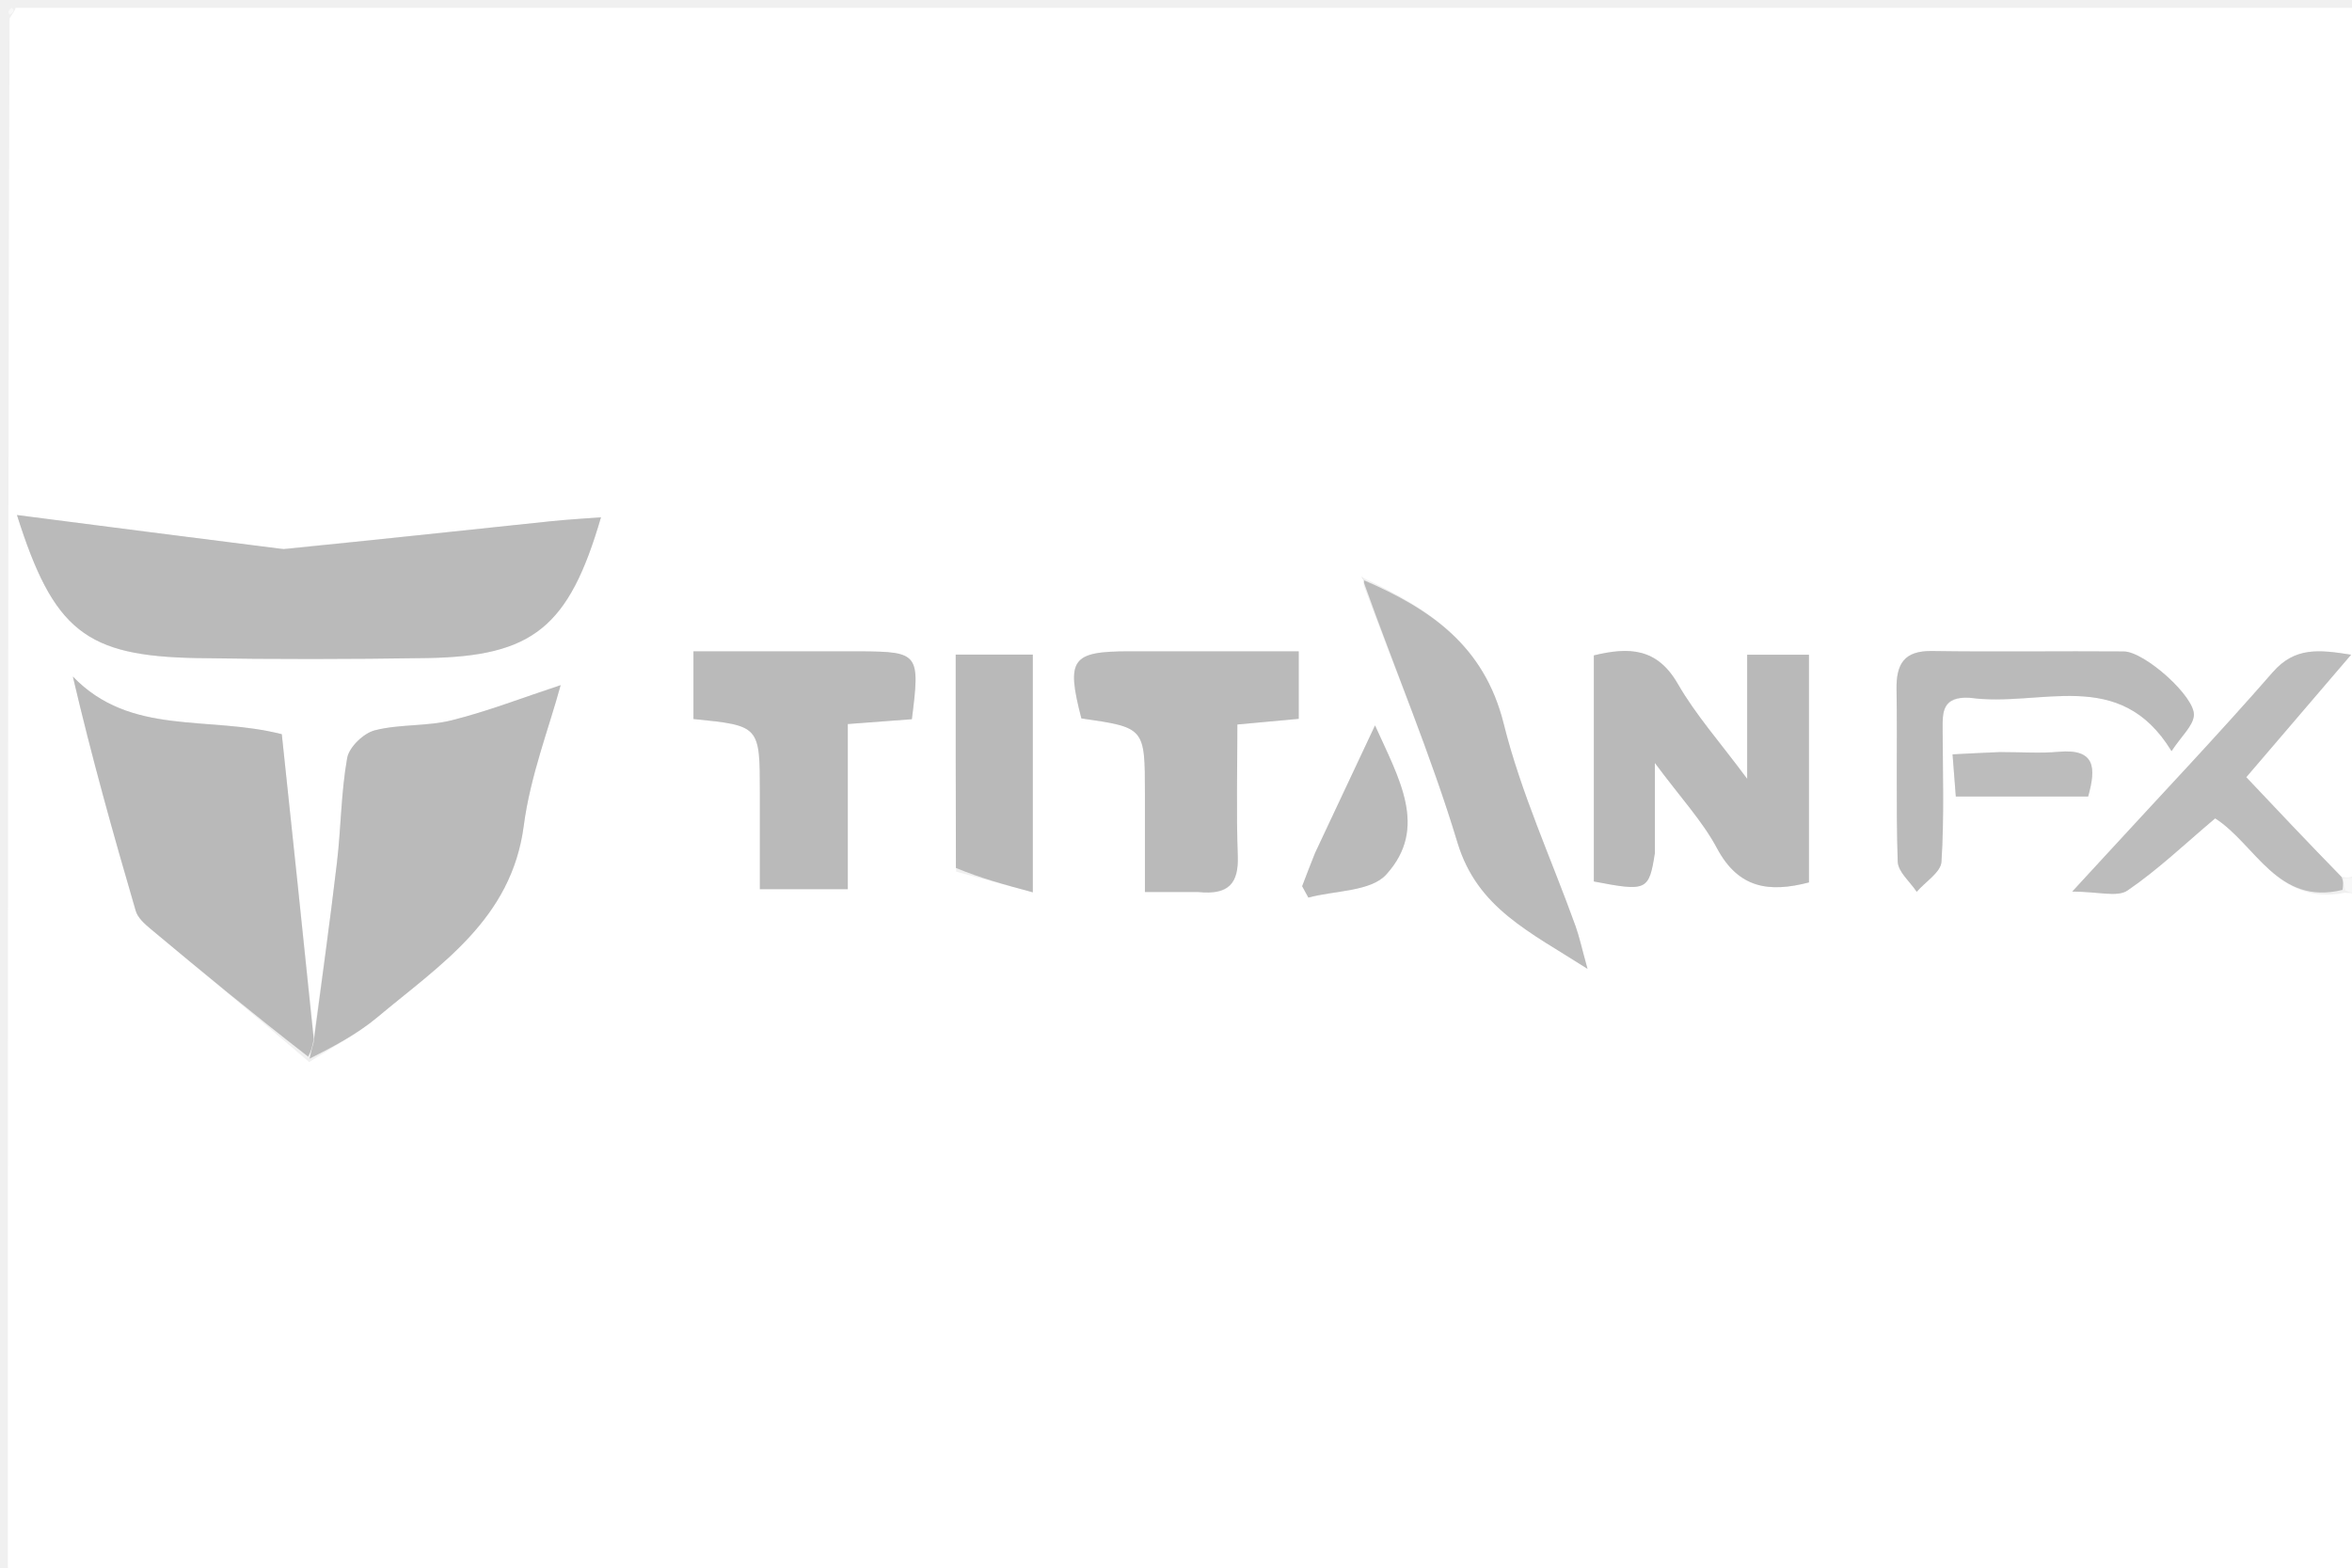
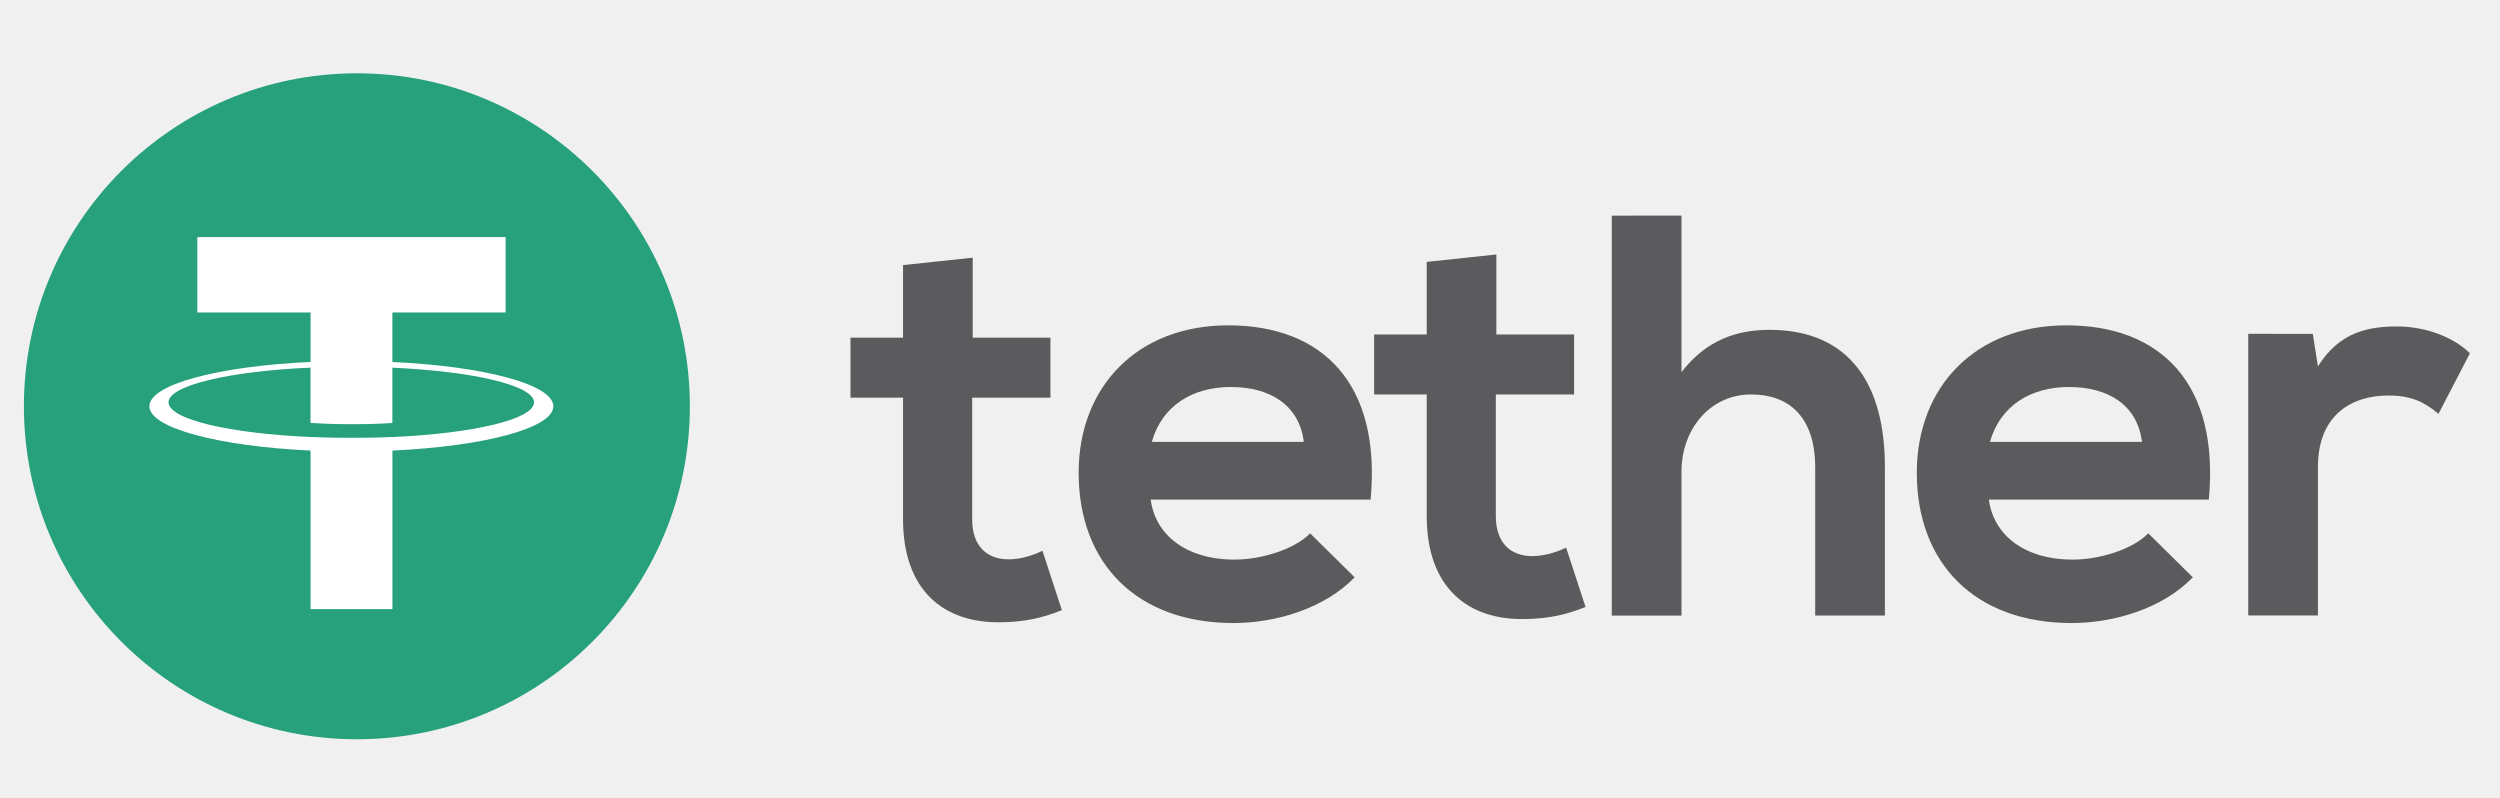
- <svg xmlns="http://www.w3.org/2000/svg" version="1.1" id="Layer_1" x="0px" y="0px" width="100%" viewBox="0 0 300 200" enable-background="new 0 0 300 200" xml:space="preserve">
-   <path fill="#FFFFFF" opacity="1" stroke="none" d=" M301,114   C301,142.354 301,170.708 300.779,199.637   C300.286,200.413 300.1,200.676 300,201   C200.979,201 101.958,201 2.362,200.779   C1.589,200.281 1.327,200.095 1,200   C1,134.312 1,68.625 1.221,2.363   C1.717,1.589 1.903,1.326 2,1   C101.56,1 201.12,1 301,1   C301,37.687 301,74.375 300.658,111.531   C299.859,112.006 299.402,112.013 298.656,111.862   C294.431,107.535 290.494,103.366 286.516,99.152   C291.223,93.65 295.383,88.789 299.888,83.525   C295.776,82.871 292.707,82.53 289.891,85.759   C283.01,93.653 275.792,101.254 268.709,108.972   C267.541,110.244 266.37,111.513 264.317,113.744   C267.616,113.744 270.06,114.5 271.373,113.602   C275.288,110.925 278.759,107.598 282.548,104.404   C287.722,107.728 290.476,115.571 299.093,113.896   C299.979,113.978 300.49,113.989 301,114  M173.891,73.737   C173.804,73.686 173.718,73.635 173.631,73.584   C173.765,73.715 173.898,73.845 173.969,74.752   C178.001,85.645 182.547,96.383 185.897,107.482   C188.426,115.859 195.053,118.839 202.491,123.604   C201.735,120.881 201.44,119.473 200.958,118.133   C197.863,109.539 193.993,101.144 191.799,92.329   C189.316,82.354 182.413,77.687 173.891,73.737  M39.442,135.495   C42.355,133.605 45.496,131.987 48.138,129.774   C56.157,123.056 65.244,117.292 66.81,105.33   C67.64,98.98 70.04,92.836 71.512,87.408   C66.769,88.971 62.274,90.721 57.632,91.888   C54.451,92.688 50.984,92.359 47.807,93.17   C46.377,93.536 44.531,95.31 44.283,96.697   C43.499,101.084 43.502,105.604 42.978,110.046   C42.074,117.708 41.002,125.349 40.023,132.135   C38.652,119.207 37.28,106.278 35.943,93.666   C26.538,91.253 16.654,93.949 9.292,86.309   C11.692,96.58 14.448,106.411 17.314,116.21   C17.568,117.08 18.434,117.859 19.181,118.482   C25.789,124.003 32.434,129.478 39.442,135.495  M35.73,70.037   C24.673,68.61 13.615,67.184 2.161,65.706   C6.836,80.48 10.945,83.715 25.151,83.957   C34.908,84.124 44.672,84.106 54.429,83.954   C67.984,83.742 72.568,80.032 76.658,65.993   C74.391,66.169 72.315,66.282 70.25,66.499   C59.055,67.676 47.863,68.88 35.73,70.037  M211.082,108.4   C211.082,105.19 211.082,101.98 211.082,97.336   C214.393,101.807 217.161,104.762 219.001,108.212   C221.744,113.354 225.654,113.9 230.732,112.577   C230.732,102.809 230.732,93.244 230.732,83.527   C228.025,83.527 225.663,83.527 222.855,83.527   C222.855,88.671 222.855,93.396 222.855,99.361   C219.371,94.661 216.28,91.192 214.011,87.249   C211.366,82.653 207.798,82.518 203.297,83.613   C203.297,93.37 203.297,102.943 203.297,112.454   C210.051,113.754 210.332,113.634 211.082,108.4  M153.256,113.8   C156.729,114.209 158.004,112.672 157.88,109.206   C157.681,103.638 157.827,98.058 157.827,92.428   C160.935,92.141 163.19,91.933 165.654,91.705   C165.654,88.837 165.654,86.273 165.654,83.092   C158.262,83.092 151.159,83.09 144.056,83.093   C136.669,83.096 135.969,84.077 137.931,91.652   C146.036,92.819 146.036,92.819 146.036,101.249   C146.036,105.317 146.036,109.385 146.036,113.8   C148.737,113.8 150.548,113.8 153.256,113.8  M109.346,83.095   C102.415,83.095 95.483,83.095 88.451,83.095   C88.451,86.425 88.451,89.104 88.451,91.729   C96.92,92.582 96.92,92.582 96.92,101.161   C96.92,105.231 96.92,109.3 96.92,113.443   C101.032,113.443 104.265,113.443 108.137,113.443   C108.137,106.225 108.137,99.348 108.137,92.37   C111.326,92.129 113.881,91.937 116.309,91.753   C117.376,83.399 117.182,83.142 109.346,83.095  M251.698,89.015   C260.256,90.29 270.337,84.914 276.98,95.828   C278.276,93.868 279.687,92.657 279.831,91.31   C280.084,88.943 273.556,83.132 270.899,83.11   C262.747,83.045 254.592,83.181 246.441,83.055   C242.856,82.999 241.853,84.706 241.906,87.968   C242.023,95.288 241.819,102.614 242.056,109.928   C242.098,111.234 243.632,112.492 244.478,113.771   C245.581,112.5 247.551,111.283 247.636,109.947   C247.994,104.312 247.804,98.641 247.784,92.984   C247.777,90.89 247.707,88.812 251.698,89.015  M121.954,111.198   C125.071,112.039 128.188,112.88 131.736,113.838   C131.736,102.755 131.736,93.215 131.736,83.51   C128.364,83.51 125.335,83.51 121.901,83.51   C121.901,92.697 121.901,101.477 121.954,111.198  M167.591,109.126   C167.09,110.438 166.589,111.75 166.089,113.062   C166.354,113.545 166.619,114.027 166.884,114.51   C170.271,113.597 174.838,113.752 176.82,111.566   C182.203,105.627 178.461,99.379 175.386,92.546   C172.67,98.326 170.295,103.381 167.591,109.126  M254.652,95.949   C252.901,96.039 251.15,96.13 249.05,96.239   C249.217,98.409 249.337,99.969 249.465,101.62   C255.363,101.62 260.772,101.62 266.346,101.62   C267.371,97.95 267.293,95.488 262.57,95.913   C260.265,96.121 257.925,95.949 254.652,95.949  z" />
-   <path fill="#F8F8F8" opacity="1" stroke="none" d=" M298.946,112.019   C299.402,112.013 299.859,112.006 300.658,112   C301,112.444 301,112.889 301,113.667   C300.49,113.989 299.979,113.978 299.169,113.602   C298.894,112.831 298.92,112.425 298.946,112.019  z" />
-   <path fill="#F8F8F8" opacity="1" stroke="none" d=" M300.5,201   C300.1,200.676 300.286,200.413 300.779,200.106   C301,200.333 301,200.667 300.5,201  z" />
-   <path fill="#F8F8F8" opacity="1" stroke="none" d=" M1,200.5   C1.327,200.095 1.589,200.281 1.893,200.779   C1.667,201 1.333,201 1,200.5  z" />
-   <path fill="#F8F8F8" opacity="1" stroke="none" d=" M1.5,1   C1.903,1.326 1.717,1.589 1.221,1.895   C1,1.667 1,1.333 1.5,1  z" />
-   <path fill="#BABABA" opacity="1" stroke="none" d=" M36.2,70.055   C47.863,68.88 59.055,67.676 70.25,66.499   C72.315,66.282 74.391,66.169 76.658,65.993   C72.568,80.032 67.984,83.742 54.429,83.954   C44.672,84.106 34.908,84.124 25.151,83.957   C10.945,83.715 6.836,80.48 2.161,65.706   C13.615,67.184 24.673,68.61 36.2,70.055  z" />
-   <path fill="#BABABA" opacity="1" stroke="none" d=" M40,132.999   C41.002,125.349 42.074,117.708 42.978,110.046   C43.502,105.604 43.499,101.084 44.283,96.697   C44.531,95.31 46.377,93.536 47.807,93.17   C50.984,92.359 54.451,92.688 57.632,91.888   C62.274,90.721 66.769,88.971 71.512,87.408   C70.04,92.836 67.64,98.98 66.81,105.33   C65.244,117.292 56.157,123.056 48.138,129.774   C45.496,131.987 42.355,133.605 39.488,135.063   C39.69,134.087 39.845,133.543 40,132.999  z" />
-   <path fill="#B9B9B9" opacity="1" stroke="none" d=" M40.012,132.567   C39.845,133.543 39.69,134.087 39.301,134.799   C32.434,129.478 25.789,124.003 19.181,118.482   C18.434,117.859 17.568,117.08 17.314,116.21   C14.448,106.411 11.692,96.58 9.292,86.309   C16.654,93.949 26.538,91.253 35.943,93.666   C37.28,106.278 38.652,119.207 40.012,132.567  z" />
-   <path fill="#B9B9B9" opacity="1" stroke="none" d=" M211.081,108.867   C210.332,113.634 210.051,113.754 203.297,112.454   C203.297,102.943 203.297,93.37 203.297,83.613   C207.798,82.518 211.366,82.653 214.011,87.249   C216.28,91.192 219.371,94.661 222.855,99.361   C222.855,93.396 222.855,88.671 222.855,83.527   C225.663,83.527 228.025,83.527 230.732,83.527   C230.732,93.244 230.732,102.809 230.732,112.577   C225.654,113.9 221.744,113.354 219.001,108.212   C217.161,104.762 214.393,101.807 211.082,97.336   C211.082,101.98 211.082,105.19 211.081,108.867  z" />
-   <path fill="#BABABA" opacity="1" stroke="none" d=" M152.807,113.8   C150.548,113.8 148.737,113.8 146.036,113.8   C146.036,109.385 146.036,105.317 146.036,101.249   C146.036,92.819 146.036,92.819 137.931,91.652   C135.969,84.077 136.669,83.096 144.056,83.093   C151.159,83.09 158.262,83.092 165.654,83.092   C165.654,86.273 165.654,88.837 165.654,91.705   C163.19,91.933 160.935,92.141 157.827,92.428   C157.827,98.058 157.681,103.638 157.88,109.206   C158.004,112.672 156.729,114.209 152.807,113.8  z" />
-   <path fill="#BABABA" opacity="1" stroke="none" d=" M109.821,83.095   C117.182,83.142 117.376,83.399 116.309,91.753   C113.881,91.937 111.326,92.129 108.137,92.37   C108.137,99.348 108.137,106.225 108.137,113.443   C104.265,113.443 101.032,113.443 96.92,113.443   C96.92,109.3 96.92,105.231 96.92,101.161   C96.92,92.582 96.92,92.582 88.451,91.729   C88.451,89.104 88.451,86.425 88.451,83.095   C95.483,83.095 102.415,83.095 109.821,83.095  z" />
-   <path fill="#BABABA" opacity="1" stroke="none" d=" M173.978,74.029   C182.413,77.687 189.316,82.354 191.799,92.329   C193.993,101.144 197.863,109.539 200.958,118.133   C201.44,119.473 201.735,120.881 202.491,123.604   C195.053,118.839 188.426,115.859 185.897,107.482   C182.547,96.383 178.001,85.645 173.986,74.376   C174.002,74 173.978,74.029 173.978,74.029  z" />
-   <path fill="#BABABA" opacity="1" stroke="none" d=" M251.222,89.019   C247.707,88.812 247.777,90.89 247.784,92.984   C247.804,98.641 247.994,104.312 247.636,109.947   C247.551,111.283 245.581,112.5 244.478,113.771   C243.632,112.492 242.098,111.234 242.056,109.928   C241.819,102.614 242.023,95.288 241.906,87.968   C241.853,84.706 242.856,82.999 246.441,83.055   C254.592,83.181 262.747,83.045 270.899,83.11   C273.556,83.132 280.084,88.943 279.831,91.31   C279.687,92.657 278.276,93.868 276.98,95.828   C270.337,84.914 260.256,90.29 251.222,89.019  z" />
-   <path fill="#BCBCBC" opacity="1" stroke="none" d=" M298.656,111.862   C298.92,112.425 298.894,112.831 298.793,113.531   C290.476,115.571 287.722,107.728 282.548,104.404   C278.759,107.598 275.288,110.925 271.373,113.602   C270.06,114.5 267.616,113.744 264.317,113.744   C266.37,111.513 267.541,110.244 268.709,108.972   C275.792,101.254 283.01,93.653 289.891,85.759   C292.707,82.53 295.776,82.871 299.888,83.525   C295.383,88.789 291.223,93.65 286.516,99.152   C290.494,103.366 294.431,107.535 298.656,111.862  z" />
-   <path fill="#B9B9B9" opacity="1" stroke="none" d=" M121.927,110.727   C121.901,101.477 121.901,92.697 121.901,83.51   C125.335,83.51 128.364,83.51 131.736,83.51   C131.736,93.215 131.736,102.755 131.736,113.838   C128.188,112.88 125.071,112.039 121.927,110.727  z" />
-   <path fill="#BABABA" opacity="1" stroke="none" d=" M167.756,108.781   C170.295,103.381 172.67,98.326 175.386,92.546   C178.461,99.379 182.203,105.627 176.82,111.566   C174.838,113.752 170.271,113.597 166.884,114.51   C166.619,114.027 166.354,113.545 166.089,113.062   C166.589,111.75 167.09,110.438 167.756,108.781  z" />
-   <path fill="#BCBCBC" opacity="1" stroke="none" d=" M255.126,95.949   C257.925,95.949 260.265,96.121 262.57,95.913   C267.293,95.488 267.371,97.95 266.346,101.62   C260.772,101.62 255.363,101.62 249.465,101.62   C249.337,99.969 249.217,98.409 249.05,96.239   C251.15,96.13 252.901,96.039 255.126,95.949  z" />
-   <path fill="#BABABA" opacity="1" stroke="none" d=" M174.017,73.988   C173.898,73.845 173.765,73.715 173.631,73.584   C173.718,73.635 173.804,73.686 173.935,73.883   C173.978,74.029 174.002,74 174.017,73.988  z" />
+ <svg xmlns="http://www.w3.org/2000/svg" viewBox="0 0 467 149">
+   <circle cx="66.665" cy="75.893" r="62.2" fill="#26a17b" />
+   <g fill="#fff">
+     <path d="m73.295 81.633v-.01c-.43.03-2.65.16-7.59.16-3.95 0-6.72-.11-7.7-.16v.01c-15.19-.67-26.52-3.31-26.52-6.48 0-3.16 11.34-5.81 26.52-6.48v10.33c.99.07 3.84.24 7.77.24 4.72 0 7.08-.2 7.52-.24v-10.32c15.16.68 26.46 3.32 26.46 6.48s-11.31 5.8-26.46 6.48m0-14.03v-9.24h21.15v-14.09h-57.58v14.09h21.15v9.24c-17.19.79-30.11 4.19-30.11 8.27s12.93 7.48 30.11 8.28v29.62h15.29v-29.62c17.16-.79 30.06-4.19 30.06-8.27 0-4.07-12.9-7.48-30.06-8.27" />
+   </g>
+   <path d="m181.7 48.133v14.94h14.52v11.21h-14.62v22.73c0 5.02 2.77 7.47 6.83 7.47 2.03 0 4.38-.64 6.3-1.6l3.63 11.1c-3.73 1.49-6.83 2.13-10.78 2.24-11.42.43-18.89-6.08-18.89-19.21v-22.73h-9.82v-11.21h9.82v-13.55zm250.33 14.24.96 6.08c4.06-6.51 9.5-7.47 14.84-7.47 5.44 0 10.67 2.13 13.55 5.01l-5.87 11.31c-2.67-2.24-5.12-3.42-9.39-3.42-6.83 0-13.13 3.63-13.13 13.34v27.75h-13.02v-52.62zm-31.91 20.17c-.85-6.83-6.19-10.25-13.66-10.25-7.04 0-12.81 3.42-14.73 10.25zm-28.6 10.78c.85 6.51 6.51 11.21 15.69 11.21 4.8 0 11.1-1.82 14.09-4.91l8.32 8.22c-5.55 5.76-14.62 8.54-22.63 8.54-18.14 0-28.93-11.21-28.93-28.07 0-16.01 10.89-27.54 27.97-27.54 17.61 0 28.61 10.89 26.58 32.55zm-57.42-53.05v29.24c4.7-6.08 10.46-7.9 16.44-7.9 14.94 0 21.56 10.14 21.56 25.62v27.75h-13.02v-27.64c0-9.61-5.02-13.66-11.96-13.66-7.69 0-13.02 6.51-13.02 14.41v26.9h-13.02v-74.71zm-34.58 7.26v14.94h14.52v11.21h-14.62v22.73c0 5.02 2.78 7.47 6.83 7.47 2.03 0 4.38-.64 6.3-1.6l3.63 11.1c-3.73 1.49-6.83 2.13-10.78 2.24-11.42.43-18.89-6.09-18.89-19.21v-22.73h-9.82v-11.21h9.82v-13.55zm-35.97 35.01c-.85-6.83-6.19-10.25-13.66-10.25-7.04 0-12.81 3.42-14.73 10.25zm-28.6 10.78c.85 6.51 6.51 11.21 15.69 11.21 4.8 0 11.1-1.82 14.09-4.91l8.32 8.22c-5.55 5.76-14.62 8.54-22.63 8.54-18.15 0-28.93-11.21-28.93-28.07 0-16.01 10.89-27.54 27.96-27.54 17.61 0 28.6 10.89 26.58 32.55z" fill="#5b5a5d" />
</svg>
